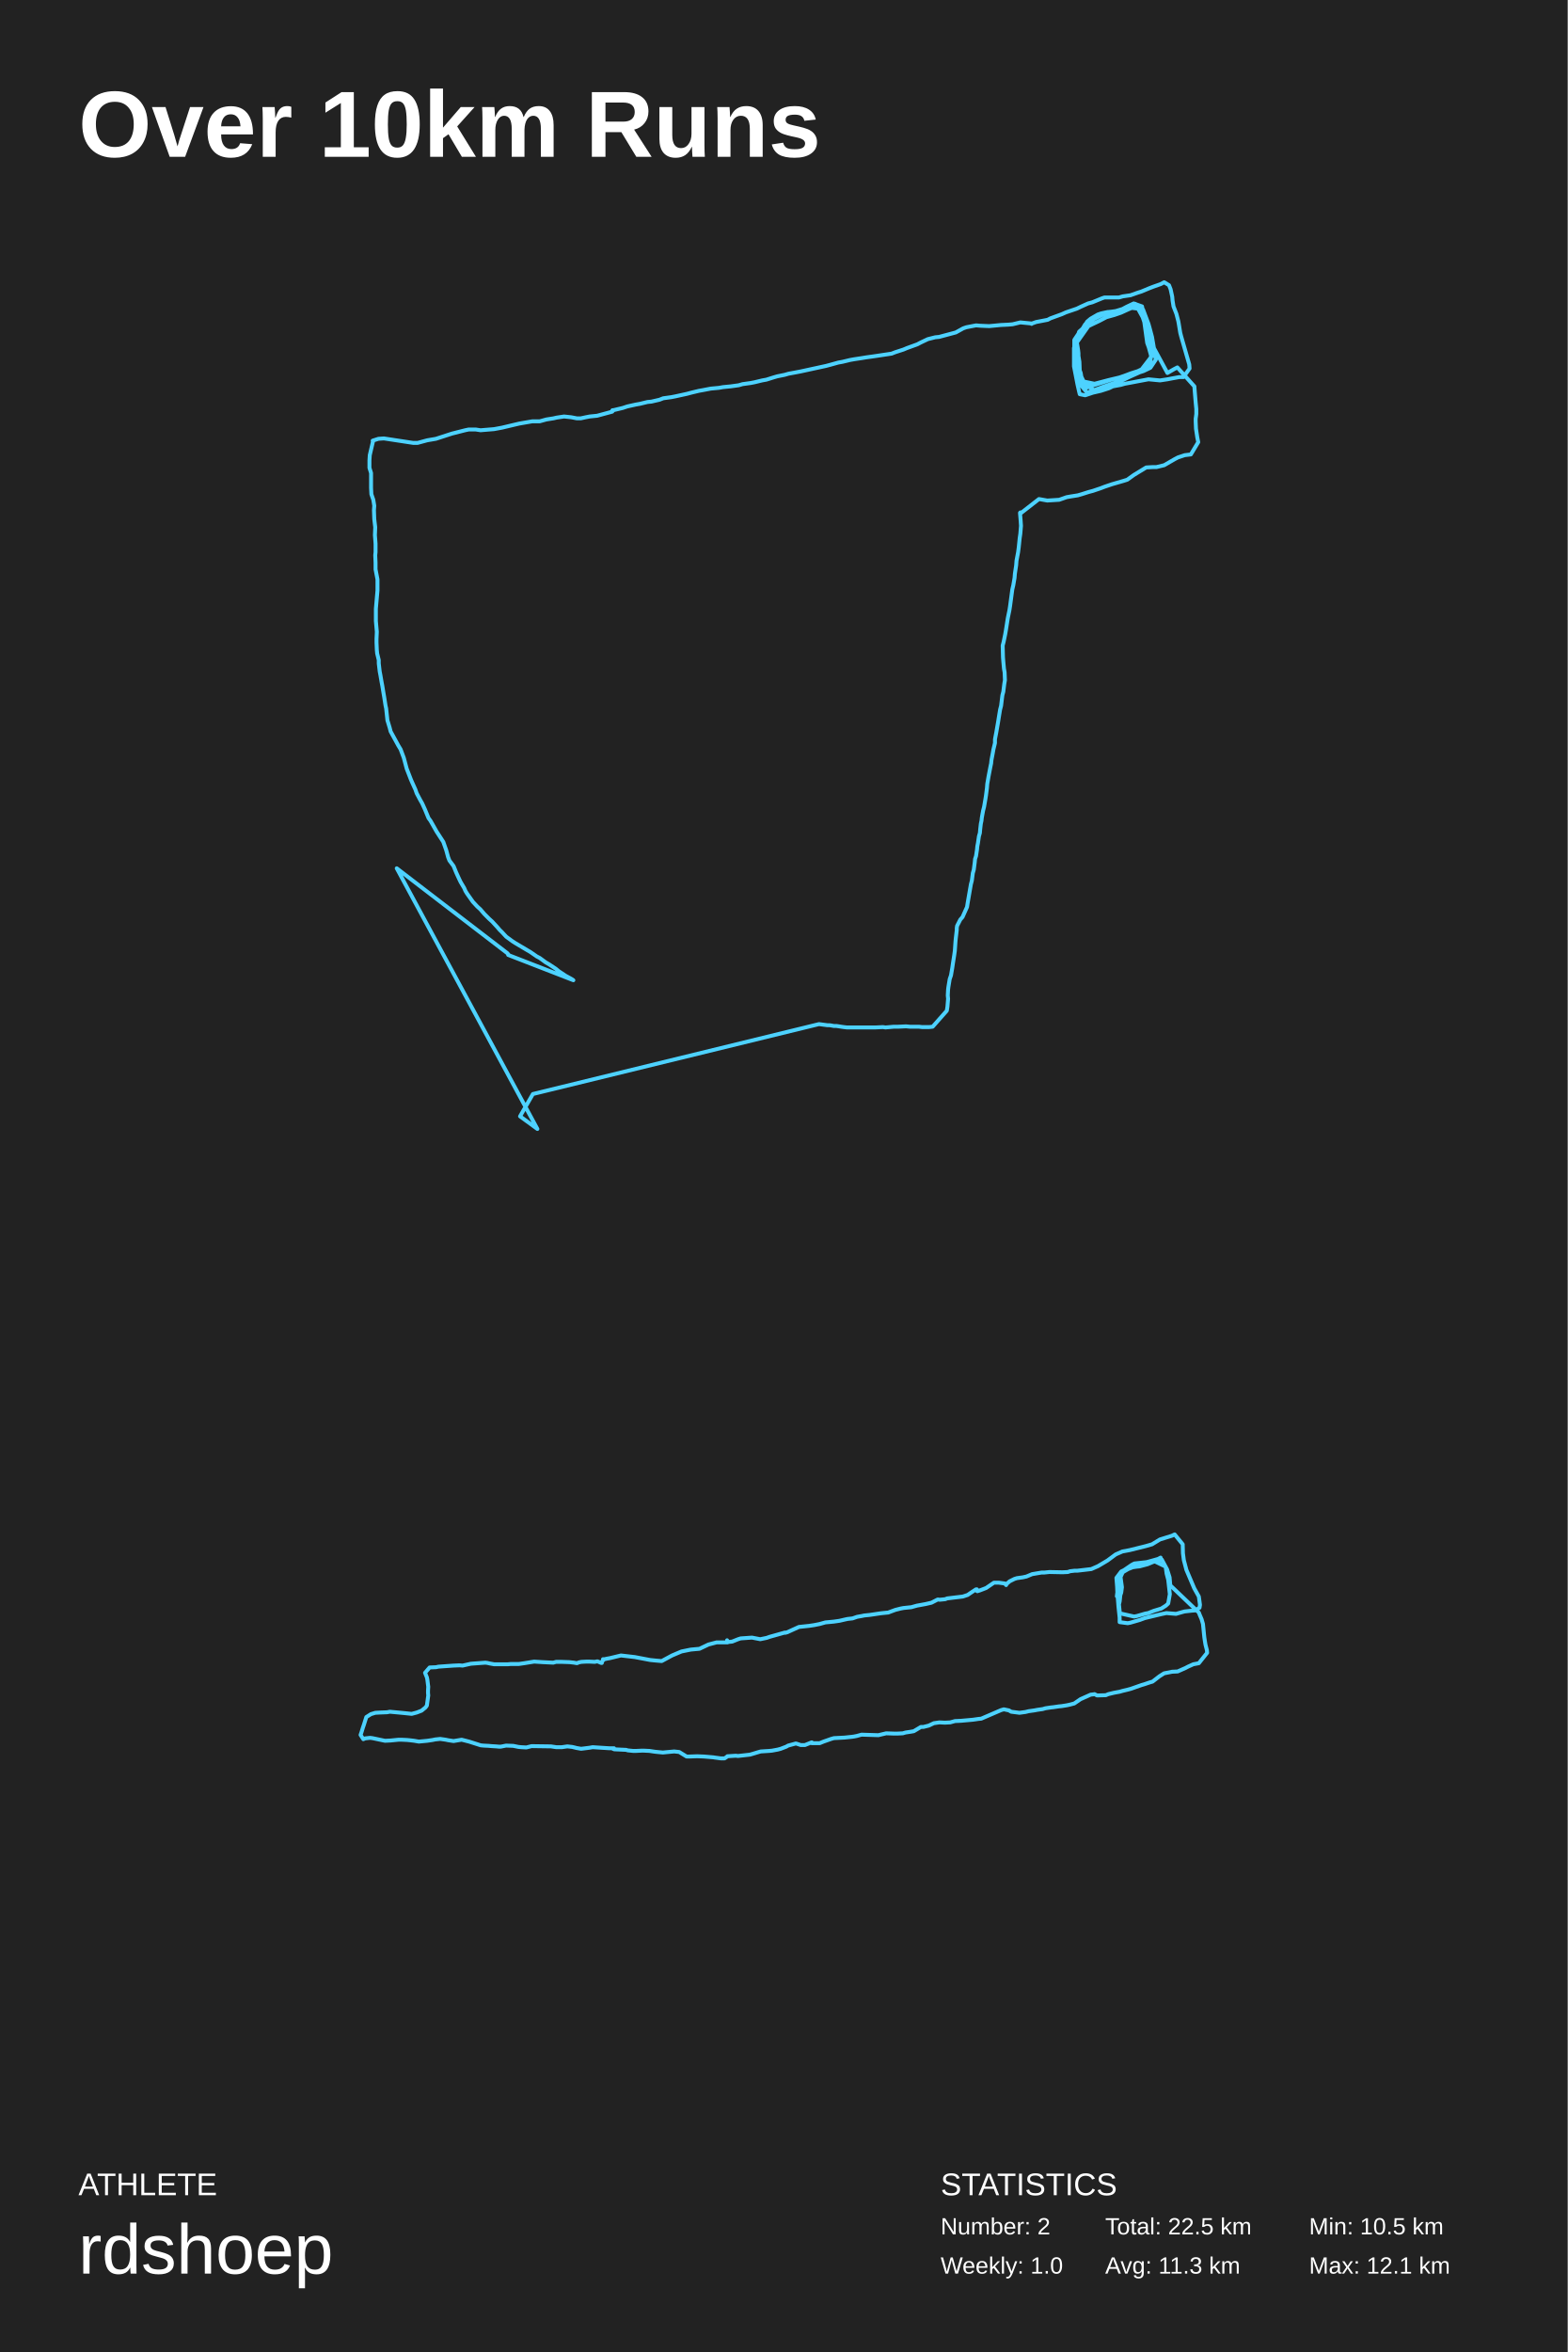
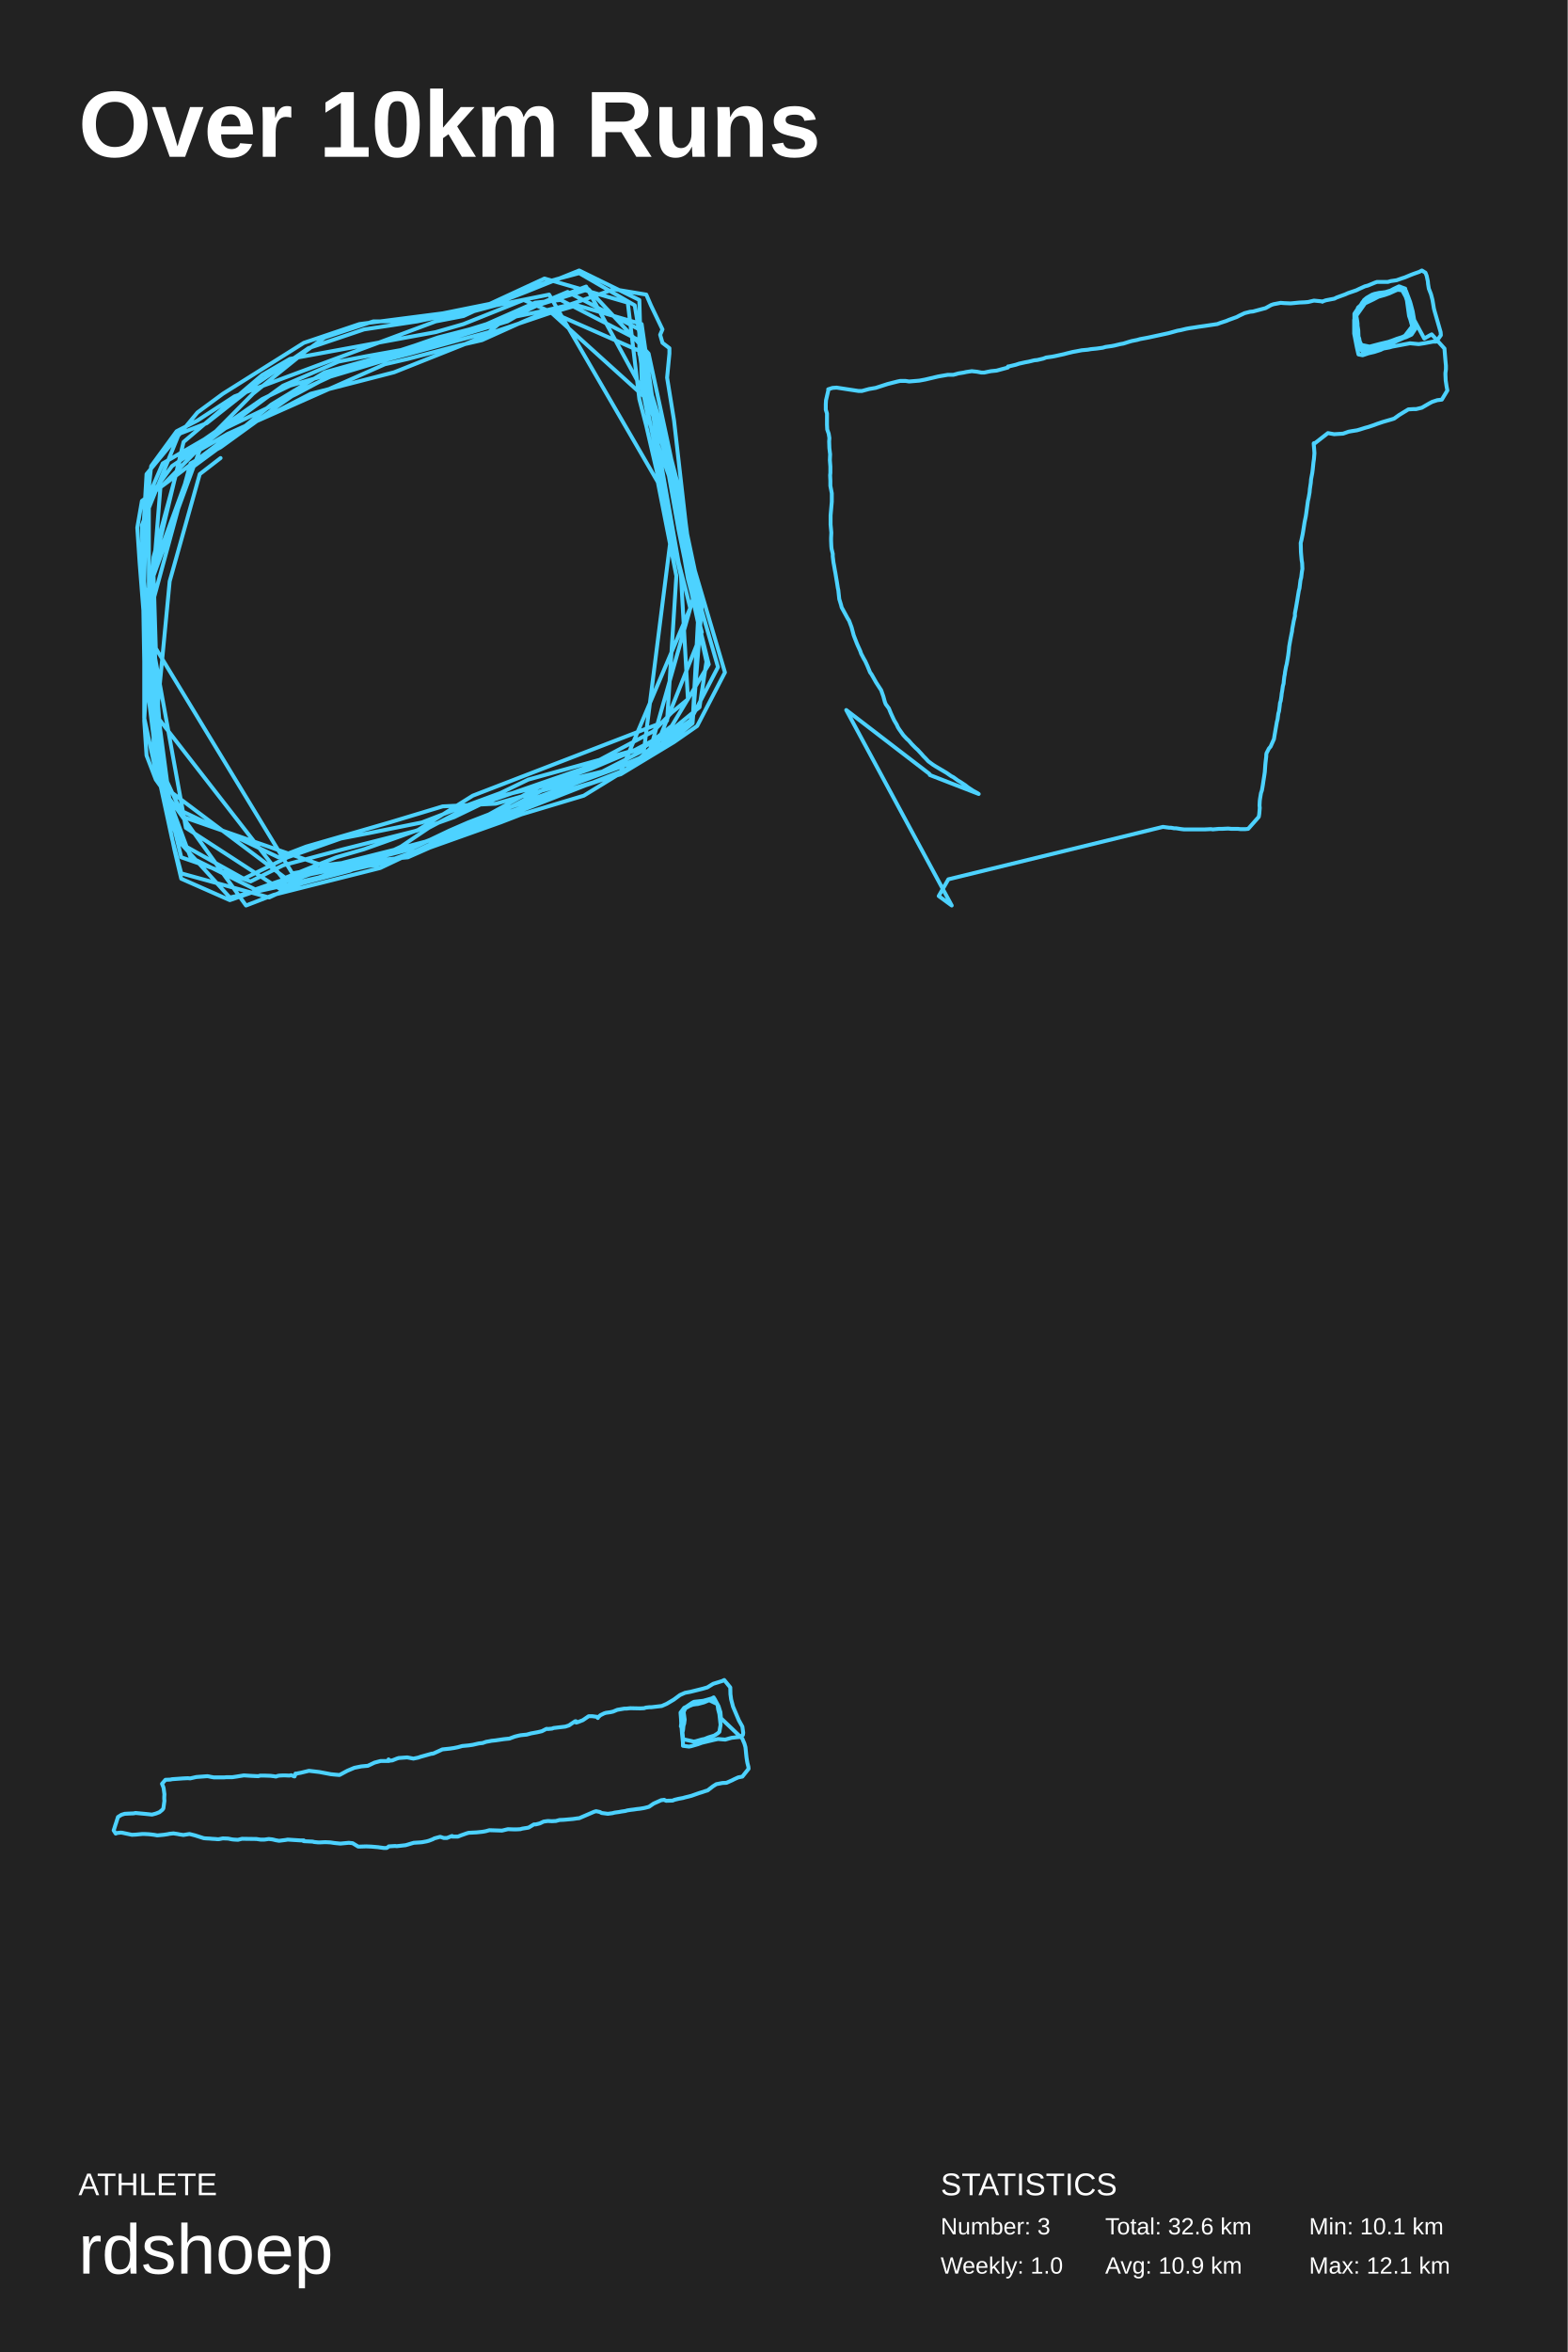
<svg xmlns="http://www.w3.org/2000/svg" baseProfile="full" height="300mm" version="1.1" viewBox="0,0,200,300" width="200mm">
  <defs />
  <rect fill="#222222" height="300" width="200" x="0" y="0" />
  <text fill="#FFFFFF" style="font-size:12px; font-family:Arial; font-weight:bold;" x="10" y="20">Over 10km Runs</text>
  <text fill="#FFFFFF" style="font-size:4px; font-family:Arial" x="10" y="280">ATHLETE</text>
  <text fill="#FFFFFF" style="font-size:9px; font-family:Arial" x="10" y="290">rdshoep</text>
  <text fill="#FFFFFF" style="font-size:4px; font-family:Arial" x="120" y="280">STATISTICS</text>
-   <text fill="#FFFFFF" style="font-size:3px; font-family:Arial" x="120" y="285">Number: 2</text>
+   <text fill="#FFFFFF" style="font-size:3px; font-family:Arial" x="120" y="285">Number: 3</text>
  <text fill="#FFFFFF" style="font-size:3px; font-family:Arial" x="120" y="290">Weekly: 1.0</text>
-   <text fill="#FFFFFF" style="font-size:3px; font-family:Arial" x="141" y="285">Total: 22.5 km</text>
-   <text fill="#FFFFFF" style="font-size:3px; font-family:Arial" x="141" y="290">Avg: 11.3 km</text>
-   <text fill="#FFFFFF" style="font-size:3px; font-family:Arial" x="167" y="285">Min: 10.5 km</text>
+   <text fill="#FFFFFF" style="font-size:3px; font-family:Arial" x="141" y="285">Total: 32.6 km</text>
+   <text fill="#FFFFFF" style="font-size:3px; font-family:Arial" x="141" y="290">Avg: 10.9 km</text>
+   <text fill="#FFFFFF" style="font-size:3px; font-family:Arial" x="167" y="285">Min: 10.1 km</text>
  <text fill="#FFFFFF" style="font-size:3px; font-family:Arial" x="167" y="290">Max: 12.1 km</text>
-   <polyline fill="none" points="140.413,49.567 140.085,49.756 139.758,49.899 138.406,48.997 137.955,48.049 137.873,47.574 137.75,47.242 137.709,46.151 137.586,45.392 137.586,45.06 137.545,44.681 137.382,43.685 138.856,41.597 139.348,41.36 140.249,40.933 141.151,40.459 142.175,40.174 142.994,39.89 143.936,39.463 144.387,39.273 145.575,39.415 146.23,40.744 146.64,42.119 146.722,42.641 146.845,43.542 147.132,44.444 147.459,45.867 146.763,46.91 145.862,47.337 145.411,47.479 144.141,48.049 143.158,48.523 142.707,48.665 140.741,49.329 140.249,49.519 139.184,49.899 138.693,50.088 137.545,48.713 137.505,47.574 137.464,47.242 137.341,46.246 137.3,45.25 137.177,43.779 137.259,43.353 138.447,41.36 139.348,40.791 140.7,40.127 142.666,39.89 143.649,39.463 144.551,39.131 145.821,39.463 146.517,41.313 146.64,41.74 146.968,42.973 147.05,43.447 147.213,44.396 148.934,47.574 149.753,47.1 150.204,46.863 152.375,49.282 152.416,49.851 152.498,50.847 152.539,51.322 152.621,52.176 152.621,52.792 152.58,53.124 152.539,53.409 152.539,53.741 152.58,54.69 152.744,55.781 152.867,56.397 151.925,57.963 151.146,58.057 150.286,58.342 149.835,58.579 148.524,59.338 147.541,59.575 147.091,59.575 146.23,59.623 144.674,60.571 143.813,61.188 143.363,61.33 142.379,61.615 141.888,61.757 140.905,62.089 140.413,62.279 139.43,62.611 138.897,62.753 137.996,63.038 137.505,63.18 136.603,63.323 136.071,63.417 135.128,63.749 133.613,63.844 132.548,63.655 130.172,65.504 130.172,65.504 130.213,65.457 130.254,65.457 130.254,65.457 130.254,65.41 130.213,65.362 130.213,65.362 130.254,65.41 130.172,65.362 130.213,65.41 130.131,65.41 130.172,65.457 130.172,65.457 130.131,65.457 130.131,65.457 130.131,65.457 130.213,66.453 130.254,67.07 130.172,68.066 130.09,68.635 129.967,69.821 129.885,70.438 129.68,71.528 129.639,72.098 129.475,73.189 129.434,73.71 129.27,74.659 129.147,75.181 128.861,77.315 128.779,77.837 128.574,78.833 128.492,79.355 128.328,80.398 128.246,80.873 128.041,81.869 127.918,82.343 127.959,83.861 128,84.383 128.082,85.284 128.164,85.758 128.205,86.754 128.123,87.228 128,88.224 127.877,88.699 127.714,90.027 127.591,90.501 127.427,91.497 127.345,92.019 127.181,92.968 127.099,93.442 126.935,94.296 126.935,94.77 126.73,95.624 126.648,96.098 126.485,96.952 126.444,97.379 126.362,97.758 126.198,98.612 126.116,99.039 125.952,99.987 125.911,100.509 125.788,101.458 125.706,101.979 125.542,102.928 125.419,103.402 125.256,104.303 125.215,104.683 125.133,105.062 125.051,105.774 125.01,106.248 124.887,106.675 124.764,107.528 124.682,107.955 124.641,108.382 124.518,109.189 124.395,109.568 124.354,109.995 124.231,110.943 124.109,111.37 123.986,112.319 123.863,112.793 123.699,113.742 123.617,114.216 123.453,115.165 123.371,115.686 122.798,116.967 122.511,117.299 122.101,118.105 122.06,118.39 122.06,118.627 121.937,119.67 121.896,120.097 121.814,121.283 121.733,121.852 121.569,122.895 121.487,123.464 121.323,124.413 121.159,124.887 120.995,125.883 120.954,126.215 120.913,126.974 120.954,127.401 120.872,128.397 120.79,128.919 118.988,130.958 118.537,131.005 117.636,131.005 117.226,130.958 116.858,130.958 116.079,130.958 115.588,130.91 114.604,130.958 114.031,130.958 112.966,131.053 112.638,131.005 111.655,131.053 108.05,131.053 107.64,131.005 107.312,130.958 107.026,130.91 106.698,130.863 106.37,130.863 106.124,130.816 105.838,130.768 105.551,130.768 104.486,130.626 67.985,139.542 66.346,142.388 68.558,144.0 50.615,110.754 64.708,121.567 64.872,121.757 64.831,121.804 73.147,125.029 72.86,124.84 72.163,124.46 71.303,123.891 70.894,123.559 70.033,122.99 69.624,122.753 68.845,122.184 68.477,121.994 67.657,121.425 67.248,121.188 65.732,120.287 65.363,120.05 64.585,119.48 64.011,118.864 63.765,118.627 63.438,118.247 62.782,117.536 62.414,117.204 61.799,116.587 61.267,115.971 60.898,115.639 60.324,115.022 59.587,113.979 59.382,113.647 59.218,113.267 58.768,112.509 58.563,112.082 58.194,111.275 57.866,110.469 57.334,109.758 57.17,109.331 56.924,108.43 56.555,107.386 55.695,106.058 54.917,104.683 54.671,104.351 54.22,103.26 53.852,102.454 53.606,102.027 53.155,101.173 52.991,100.699 52.582,99.797 52.418,99.418 51.885,98.043 51.517,96.667 51.107,95.576 50.82,95.102 49.837,93.3 49.714,92.825 49.427,91.877 49.263,90.359 49.181,89.979 49.018,88.936 48.936,88.462 48.772,87.466 48.69,87.039 48.526,86.09 48.444,85.663 48.321,84.62 48.321,84.193 48.116,83.339 48.075,82.912 48.034,81.964 48.034,81.489 48.075,80.588 47.953,79.212 47.953,78.169 47.953,77.647 48.157,75.323 48.157,74.849 48.157,73.9 47.912,72.619 47.912,72.145 47.912,71.766 47.871,70.817 47.912,70.438 47.912,69.347 47.83,68.256 47.871,67.259 47.748,66.216 47.707,65.078 47.748,64.508 47.625,63.749 47.379,63.038 47.338,62.232 47.338,61.71 47.338,60.334 47.133,59.67 47.133,58.721 47.174,58.057 47.584,56.302 47.543,56.207 48.28,55.97 48.977,55.923 52.705,56.492 53.278,56.492 54.507,56.16 55.613,55.97 57.661,55.306 59.341,54.879 59.792,54.784 60.693,54.784 61.307,54.879 63.028,54.737 64.052,54.547 65.65,54.168 66.264,54.025 67.903,53.741 68.845,53.741 69.706,53.504 70.607,53.361 71.016,53.267 71.959,53.124 72.86,53.219 73.597,53.361 74.089,53.361 74.744,53.219 75.236,53.124 76.178,53.029 78.104,52.508 78.104,52.46 78.145,52.365 78.186,52.318 78.186,52.318 78.186,52.318 78.145,52.318 78.104,52.365 78.104,52.413 78.145,52.413 78.145,52.413 78.145,52.413 78.145,52.413 78.145,52.413 78.145,52.46 78.145,52.46 78.186,52.413 78.186,52.365 78.267,52.318 79.455,52.033 80.029,51.843 81.094,51.606 81.627,51.511 82.61,51.274 83.101,51.227 84.126,50.99 84.617,50.8 85.641,50.658 86.133,50.563 87.649,50.231 88.181,50.088 89.164,49.851 89.697,49.756 90.68,49.567 91.704,49.472 92.237,49.377 93.22,49.282 94.244,49.14 94.736,48.997 95.76,48.855 96.252,48.76 97.235,48.523 97.767,48.428 98.669,48.144 99.16,48.001 100.102,47.811 100.594,47.669 101.618,47.479 102.11,47.385 105.387,46.673 105.92,46.531 106.944,46.246 107.476,46.151 108.46,45.914 108.992,45.819 109.934,45.677 110.508,45.582 111.532,45.44 113.744,45.108 114.236,44.918 115.26,44.586 115.711,44.396 117.021,43.922 117.472,43.685 118.373,43.258 119.316,43.021 119.807,42.973 121.937,42.404 122.88,41.882 123.289,41.74 124.518,41.503 125.092,41.55 126.198,41.597 127.181,41.503 127.673,41.455 128.656,41.408 129.188,41.36 130.172,41.123 131.646,41.265 131.605,41.313 131.605,41.265 131.646,41.265 132.179,41.076 133.654,40.791 134.022,40.601 135.456,40.08 135.989,39.842 137.382,39.368 137.873,39.131 138.815,38.704 139.348,38.562 140.618,38.04 140.905,37.945 142.748,37.945 143.24,37.803 144.223,37.66 145.165,37.328 145.616,37.186 146.64,36.759 147.132,36.569 148.074,36.237 148.524,36.0 149.139,36.379 149.344,36.901 149.549,37.85 149.59,38.324 149.712,39.083 150.081,40.032 150.327,40.981 150.409,41.455 150.573,42.451 150.696,42.926 151.31,45.06 151.72,46.483 151.761,47.005 150.982,48.096 150.45,48.096 149.426,48.286 148.934,48.381 147.992,48.523 146.517,48.381 145.001,48.665 144.51,48.76 143.486,48.95 142.994,49.092 141.97,49.282 141.478,49.519 140.454,49.851 139.43,50.088 138.447,50.42 137.75,50.278 137.668,49.946 137.464,49.045 137.013,46.72 137.013,46.199 137.013,44.396 137.668,42.309 138.529,41.55 138.979,41.076 139.922,40.364 141.396,39.795 141.847,39.747 142.83,39.605 143.404,39.368 144.346,38.941 144.837,38.751 145.78,40.459 145.985,41.076 146.353,43.732 146.558,44.301 146.845,45.345 146.722,46.531 146.353,46.768 145.985,47.005 145.124,47.432 144.182,47.717 143.24,48.001 142.83,48.144 141.437,48.476 139.635,48.95 137.586,48.523 137.259,47.005 137.136,46.056 137.136,45.629 137.054,45.297 137.054,43.779 138.693,41.028 139.143,40.649 140.044,40.127 140.454,39.985 141.314,39.795 141.806,39.842 143.199,39.415 143.731,39.131 144.633,38.704 145.698,39.083 146.025,41.171 146.558,43.874 146.763,44.444 146.968,45.392 145.657,47.1 145.165,47.337 144.264,47.622 143.772,47.811 142.871,48.144 141.929,48.381 139.512,49.14 138.529,49.472 137.627,48.76 137.259,47.906 137.095,46.91 137.136,46.056 137.054,44.017 137.054,43.353 137.627,42.499 138.488,41.597 139.389,40.791 140.413,40.174 141.478,39.842 141.929,39.747" stroke="#4dd2ff" stroke-linecap="round" stroke-linejoin="round" stroke-width="0.5" />
-   <polyline fill="none" points="142.486,203.606 142.516,203.334 142.633,202.518 142.604,202.212 142.633,201.872 143.132,200.614 143.456,200.41 143.925,200.137 144.865,199.763 145.218,199.763 145.805,199.661 146.07,199.593 146.863,199.287 147.244,199.117 148.713,199.831 148.831,200.716 149.036,201.498 149.242,203.334 149.036,204.525 148.742,204.797 148.155,205.171 147.156,205.477 146.481,205.749 146.099,205.817 145.042,206.123 144.689,206.191 142.868,205.783 142.751,204.627 142.839,204.287 142.868,204.049 142.927,203.47 143.044,203.13 143.132,202.45 142.956,201.158 143.309,200.376 143.984,200.035 144.337,199.933 145.012,199.831 145.365,199.797 146.393,199.525 147.127,199.219 147.479,199.151 148.214,198.913 148.889,200.171 149.007,200.546 149.212,201.192 149.301,202.212 152.943,205.681 153.06,205.987 153.295,206.531 153.471,207.144 153.501,207.45 153.53,207.722 153.589,208.334 153.618,208.606 153.648,208.878 153.736,209.456 153.794,209.796 153.971,210.476 154.0,210.817 152.943,212.143 152.238,212.279 151.562,212.585 151.239,212.755 150.24,213.197 149.535,213.231 148.507,213.435 147.92,213.809 147.039,214.49 146.686,214.592 145.982,214.83 145.629,214.932 144.278,215.408 143.896,215.51 143.191,215.68 142.839,215.782 142.104,215.918 141.4,216.088 141.076,216.224 139.96,216.258 139.637,216.088 139.461,216.122 139.461,216.122 139.432,216.122 139.138,216.156 137.846,216.734 137.052,217.278 136.406,217.448 136.083,217.516 135.437,217.618 135.085,217.652 134.38,217.754 134.057,217.788 133.381,217.89 133.029,217.992 132.324,218.094 131.971,218.162 131.237,218.264 130.826,218.366 130.062,218.469 129.005,218.332 128.711,218.162 128.065,218.026 127.712,218.128 125.186,219.217 124.834,219.251 124.129,219.353 123.747,219.387 122.602,219.489 121.838,219.523 121.221,219.693 120.546,219.727 119.841,219.693 119.136,219.795 118.49,220.101 117.814,220.271 117.491,220.271 116.58,220.815 116.199,220.883 115.523,220.985 115.171,221.087 114.466,221.121 114.084,221.121 113.056,221.087 112.057,221.325 109.913,221.257 109.296,221.427 108.944,221.495 108.709,221.529 108.063,221.597 107.739,221.631 106.388,221.699 106.036,221.801 105.36,222.039 105.067,222.141 104.567,222.345 103.657,222.345 103.627,222.277 103.627,222.311 103.598,222.311 103.598,222.311 103.569,222.345 103.569,222.311 103.569,222.311 103.598,222.345 103.569,222.311 103.569,222.311 103.569,222.311 103.569,222.277 103.569,222.243 103.539,222.243 103.539,222.243 102.688,222.584 102.159,222.584 101.542,222.379 100.543,222.652 100.308,222.788 99.603,223.06 99.222,223.162 98.487,223.298 98.135,223.332 97.048,223.4 96.696,223.502 96.02,223.706 95.668,223.808 94.14,223.978 93.876,223.944 92.789,224.012 92.789,224.046 92.437,224.284 91.967,224.284 91.468,224.216 91.203,224.182 90.998,224.148 90.205,224.08 89.793,224.046 88.942,224.012 87.972,224.046 87.59,224.046 86.651,223.468 86.004,223.4 85.27,223.468 84.565,223.536 83.86,223.468 83.537,223.434 82.862,223.332 82.157,223.298 81.834,223.298 81.129,223.332 80.776,223.332 80.101,223.264 79.866,223.196 78.368,223.128 78.191,223.06 78.25,223.06 78.28,223.094 78.309,223.094 78.309,223.094 78.309,223.026 78.338,222.992 78.309,222.992 78.309,222.992 78.309,222.992 78.309,222.992 78.103,222.992 77.722,222.992 75.607,222.856 75.225,222.924 74.138,223.06 73.551,222.958 73.286,222.89 72.993,222.822 72.376,222.754 71.671,222.856 70.966,222.856 70.29,222.754 67.823,222.72 67.148,222.89 66.501,222.856 66.149,222.822 65.473,222.686 64.563,222.652 63.887,222.788 63.652,222.788 63.3,222.754 62.713,222.72 62.36,222.686 61.685,222.652 61.332,222.618 59.834,222.141 58.894,221.903 57.866,222.073 57.191,221.971 56.868,221.903 56.163,221.801 55.516,221.869 55.193,221.937 54.518,222.039 54.165,222.073 53.431,222.141 52.844,222.039 52.286,221.971 51.933,221.937 51.228,221.903 50.846,221.903 49.818,222.005 49.113,222.039 48.79,221.971 48.144,221.835 47.498,221.699 47.204,221.665 46.587,221.733 46.352,221.835 46.0,221.291 46.117,220.951 46.294,220.373 46.411,220.033 46.734,219.013 47.322,218.639 47.88,218.469 48.497,218.435 49.378,218.401 49.73,218.332 51.199,218.469 51.551,218.503 52.521,218.605 53.167,218.435 53.784,218.196 54.283,217.788 54.459,217.55 54.635,216.258 54.606,215.952 54.606,215.646 54.635,215.136 54.606,214.932 54.518,214.217 54.459,213.945 54.224,213.367 54.812,212.687 55.634,212.653 55.928,212.585 57.837,212.449 58.63,212.415 59.012,212.449 60.069,212.211 61.919,212.075 62.184,212.109 62.478,212.177 63.036,212.279 63.388,212.279 64.798,212.279 65.15,212.245 66.178,212.245 66.883,212.143 68.146,211.939 69.204,212.007 70.584,212.075 70.937,211.973 71.642,211.973 72.64,212.007 73.228,212.075 73.609,212.143 73.844,212.041 74.168,211.973 74.843,211.939 75.166,211.939 75.871,211.973 76.224,211.905 76.694,212.109 76.782,212.109 76.782,212.041 76.928,211.701 76.958,211.769 76.958,211.701 76.958,211.735 76.958,211.735 76.928,211.633 77.134,211.633 77.428,211.565 77.81,211.497 79.219,211.157 80.982,211.361 82.95,211.735 83.625,211.803 84.418,211.871 85.74,211.157 86.944,210.646 88.119,210.408 88.853,210.34 89.235,210.306 90.381,209.762 91.409,209.49 92.819,209.49 92.76,209.218 92.76,209.32 92.73,209.422 92.73,209.456 93.406,209.388 94.17,209.082 94.493,208.98 95.932,208.878 96.989,209.082 97.812,208.912 98.194,208.776 98.928,208.572 100.132,208.232 100.162,208.266 100.426,208.198 101.924,207.518 102.247,207.484 102.893,207.416 103.216,207.382 103.892,207.28 104.567,207.144 105.302,206.939 105.683,206.905 106.388,206.837 107.093,206.735 107.828,206.565 108.151,206.497 108.767,206.429 109.355,206.225 109.942,206.123 110.265,206.055 110.941,205.987 112.321,205.783 112.615,205.749 113.32,205.681 113.584,205.579 114.231,205.341 114.906,205.171 115.259,205.103 115.905,205.035 116.257,205.001 116.992,204.797 117.373,204.729 118.108,204.593 118.842,204.423 119.635,204.015 119.87,204.049 120.575,203.981 120.839,203.879 122.837,203.64 123.453,203.436 123.747,203.232 124.511,202.722 124.628,202.722 124.658,202.892 124.628,202.926 124.687,202.96 125.01,202.858 125.803,202.552 126.156,202.314 126.802,201.872 127.419,201.872 128.182,201.974 128.417,202.042 128.358,202.178 128.27,202.076 128.535,201.94 128.799,201.702 129.416,201.396 129.739,201.294 130.473,201.192 130.943,201.09 131.677,200.784 132.882,200.58 133.234,200.58 133.88,200.512 135.555,200.546 136.23,200.512 136.524,200.41 137.111,200.342 137.464,200.342 139.226,200.137 140.078,199.763 141.282,199.049 141.605,198.811 142.339,198.267 143.191,197.893 144.102,197.723 146.158,197.213 146.98,196.974 147.979,196.362 149.506,195.886 149.859,195.716 150.887,196.974 150.916,198.131 151.033,199.015 151.151,199.457 151.357,200.239 152.355,202.586 152.943,203.64 153.089,204.695 153.031,205.069 152.502,205.409 152.032,205.443 151.122,205.545 150.74,205.647 150.035,205.851 148.801,205.749 148.155,205.885 146.451,206.293 146.04,206.395 145.394,206.633 145.042,206.735 144.219,206.973 143.867,207.041 142.839,206.905 142.839,206.531 142.839,206.327 142.692,204.967 142.545,203.062 142.516,202.382 142.428,201.26 143.044,200.444 143.397,200.273 144.395,199.593 144.719,199.423 146.275,199.253 146.657,199.151 147.744,198.845 148.067,198.675" stroke="#4dd2ff" stroke-linecap="round" stroke-linejoin="round" stroke-width="0.5" />
+   <polyline fill="none" points="41.127,110.715 37.29,111.399 19.876,82.69 19.581,73.12 20.466,62.184 32.273,50.222 39.061,44.753 41.423,43.044 47.621,40.994 50.573,40.994 59.427,39.968 63.265,38.943 70.053,37.576 83.926,61.5 86.287,73.462 85.106,91.918 60.313,101.487 53.229,105.93 43.784,108.323 36.11,110.373 31.977,112.424 23.123,109.348 20.466,98.412 18.695,80.639 18.695,76.196 23.418,56.374 33.453,47.829 36.995,45.779 55.59,42.361 59.132,41.336 66.806,38.26 81.564,44.753 82.745,52.956 85.697,67.652 82.155,95.677 76.842,98.412 61.198,102.171 54.705,105.589 51.163,107.981 44.669,111.057 38.176,112.766 35.815,113.449 23.713,105.589 18.695,77.905 18.105,70.386 19.286,59.45 22.532,55.007 25.189,53.639 29.911,50.563 55.59,40.994 59.132,40.31 69.463,35.525 80.089,38.601 81.564,50.905 82.45,54.323 86.877,73.462 87.763,89.184 85.697,90.893 83.335,93.285 65.331,102.855 61.789,104.563 54.705,107.981 47.916,110.373 44.079,110.715 37.29,113.108 34.339,114.475 23.123,111.399 21.942,106.956 20.171,98.753 18.99,89.184 18.695,78.931 18.105,71.412 18.4,65.601 18.695,60.475 25.189,52.614 28.436,50.222 38.766,43.728 45.85,41.336 56.476,39.968 63.265,38.601 70.053,35.867 73.89,34.842 80.974,38.943 84.221,58.424 86.582,71.753 87.468,75.171 88.058,77.564 79.203,98.412 58.247,106.614 55,107.639 48.506,110.715 34.929,114.133 31.387,115.5 19.876,99.437 18.695,96.361 18.4,91.918 18.695,86.45 18.4,84.399 18.105,66.969 22.827,55.348 26.369,53.981 32.863,48.855 39.356,44.411 46.44,42.019 53.229,40.994 56.476,40.31 63.56,38.601 67.102,37.234 73.89,34.5 81.564,38.26 81.86,48.513 84.811,57.741 86.582,67.652 88.058,74.829 90.124,84.399 89.239,90.209 84.221,94.31 81.269,97.044 64.445,103.196 58.247,106.614 52.048,109.348 48.506,109.69 38.471,111.741 35.224,112.766 29.321,114.816 23.123,112.082 22.237,108.323 20.171,98.07 18.695,83.032 17.81,71.753 17.515,67.31 18.105,63.893 21.352,61.5 28.14,56.374 31.387,54.323 49.097,46.462 52.048,45.779 58.542,44.07 61.494,43.386 66.806,40.994 70.053,39.627 82.155,50.563 82.745,53.639 83.926,56.715 85.992,62.526 86.877,64.918 89.534,77.222 88.353,92.26 85.402,94.652 78.908,98.753 71.824,101.146 65.035,103.538 60.608,105.589 57.066,106.614 50.573,108.323 43.784,110.032 36.995,112.424 20.171,99.779 18.4,91.576 18.4,81.665 18.4,74.146 18.695,63.893 21.942,59.45 25.484,57.057 33.748,50.905 36.11,49.196 43.194,46.12 46.735,45.437 54.41,44.07 59.723,42.361 69.168,38.601 72.414,37.234 81.564,42.019 81.564,45.095 83.631,51.931 85.697,58.766 86.582,62.184 87.763,72.095 88.648,75.513 82.745,96.361 79.498,98.412 74.481,101.487 66.511,103.88 63.855,104.905 52.344,109.006 48.802,110.032 35.519,113.108 29.321,114.475 23.123,107.639 21.942,105.247 20.761,100.804 19.286,88.5 18.695,87.133 18.99,80.981 18.99,63.209 20.761,59.108 27.255,55.348 30.797,53.639 37.881,50.222 41.718,48.171 49.687,45.779 52.344,45.095 58.542,43.386 62.379,42.361 64.445,40.652 69.463,39.627 72.414,38.943 78.318,36.892 82.45,37.576 83.04,38.943 84.516,42.019 84.221,42.703 84.516,43.728 85.402,44.411 85.402,45.095 85.106,48.171 85.992,53.639 87.468,66.627 89.239,79.956 90.419,84.741 85.697,92.601 82.155,95.336 61.494,102.513 57.952,104.222 46.44,108.323 42.898,109.348 36.11,112.082 20.171,91.576 20.171,88.842 19.876,87.817 19.581,81.323 19.286,77.564 24.303,59.108 28.14,57.057 35.224,51.931 38.176,49.88 45.555,46.462 52.934,44.07 55.885,43.044 61.198,41.677 63.56,41.336 68.577,38.943 75.071,36.892 82.745,45.095 85.106,56.032 88.648,72.779 92.485,85.766 88.944,92.601 85.992,94.652 79.203,98.753 65.331,102.855 62.674,103.88 60.608,104.905 52.639,107.981 45.555,110.032 42.308,110.373 35.519,112.424 32.568,113.449 24.303,109.348 21.647,102.171 19.876,88.842 19.581,86.791 18.695,79.614 18.695,75.855 25.484,57.399 29.026,55.348 34.339,52.956 36.995,51.589 39.652,50.222 50.277,47.487 59.723,43.728 62.969,42.361 70.053,39.968 73.595,38.943 81.86,41.336 83.335,51.589 85.106,58.424 88.058,71.753 89.239,75.513 88.353,92.26 83.631,95.336 81.564,96.703 76.547,98.753 63.265,102.513 56.476,102.855 49.687,104.905 39.061,107.981 35.519,109.348 21.942,102.855 21.056,100.12 20.466,93.627 19.876,86.45 19.581,77.564 19.286,74.829 19.581,71.07 23.123,58.082 33.453,50.905 36.995,49.196 54.705,44.07 57.952,43.044 64.74,40.994 67.692,39.285 74.776,36.551 83.335,52.272 84.811,56.032 86.582,62.526 89.534,77.905 91.6,85.083 88.058,91.918 85.106,93.969 75.366,98.07 68.577,100.462 62.379,103.88 59.723,104.905 57.361,105.93 52.344,108.323 47.031,109.69 41.127,110.373 23.418,104.222 21.352,99.779 19.581,94.994 19.581,78.247 19.286,73.462 24.303,59.791 27.55,57.399 34.634,51.589 41.423,47.487 48.802,45.437 62.084,41.336 68.282,38.601 71.529,38.26 82.155,43.728 82.155,46.12 83.926,55.007 85.106,58.424 87.763,73.804 89.534,80.639 84.221,93.969 80.974,95.677 67.397,99.437 63.855,101.146 57.361,103.538 53.819,104.905 47.031,106.272 43.489,106.956 36.7,109.348 31.092,112.082 23.123,107.639 20.466,99.437 19.581,95.677 21.647,74.146 25.484,60.475 28.14,58.424" stroke="#4dd2ff" stroke-linecap="round" stroke-linejoin="round" stroke-width="0.5" />
+   <polyline fill="none" points="175.31,44.675 175.064,44.817 174.818,44.924 173.804,44.248 173.466,43.537 173.405,43.181 173.313,42.932 173.282,42.113 173.19,41.544 173.19,41.295 173.159,41.011 173.036,40.263 174.142,38.698 174.511,38.52 175.187,38.2 175.863,37.844 176.631,37.631 177.245,37.417 177.952,37.097 178.29,36.955 179.181,37.062 179.673,38.058 179.98,39.089 180.041,39.481 180.134,40.157 180.349,40.833 180.594,41.9 180.072,42.683 179.396,43.003 179.058,43.11 178.106,43.537 177.368,43.892 177.03,43.999 175.556,44.497 175.187,44.639 174.388,44.924 174.019,45.066 173.159,44.035 173.128,43.181 173.098,42.932 173.005,42.185 172.975,41.437 172.883,40.335 172.944,40.014 173.835,38.52 174.511,38.093 175.525,37.595 177,37.417 177.737,37.097 178.413,36.848 179.365,37.097 179.888,38.485 179.98,38.805 180.226,39.73 180.287,40.086 180.41,40.797 181.701,43.181 182.315,42.825 182.653,42.647 184.281,44.461 184.312,44.888 184.374,45.636 184.404,45.991 184.466,46.632 184.466,47.094 184.435,47.343 184.404,47.557 184.404,47.806 184.435,48.517 184.558,49.335 184.65,49.798 183.943,50.972 183.36,51.043 182.714,51.256 182.376,51.434 181.393,52.004 180.656,52.181 180.318,52.181 179.673,52.217 178.505,52.929 177.86,53.391 177.522,53.498 176.785,53.711 176.416,53.818 175.679,54.067 175.31,54.209 174.572,54.458 174.173,54.565 173.497,54.778 173.128,54.885 172.452,54.992 172.053,55.063 171.346,55.312 170.21,55.383 169.411,55.241 167.629,56.628 167.629,56.628 167.659,56.593 167.69,56.593 167.69,56.593 167.69,56.557 167.659,56.522 167.659,56.522 167.69,56.557 167.629,56.522 167.659,56.557 167.598,56.557 167.629,56.593 167.629,56.593 167.598,56.593 167.598,56.593 167.598,56.593 167.659,57.34 167.69,57.802 167.629,58.549 167.567,58.976 167.475,59.866 167.414,60.328 167.26,61.146 167.229,61.573 167.106,62.391 167.076,62.783 166.953,63.494 166.861,63.886 166.645,65.486 166.584,65.878 166.43,66.625 166.369,67.016 166.246,67.799 166.185,68.154 166.031,68.902 165.939,69.257 165.97,70.396 166,70.787 166.062,71.463 166.123,71.819 166.154,72.566 166.092,72.921 166,73.668 165.908,74.024 165.785,75.02 165.693,75.376 165.57,76.123 165.509,76.514 165.386,77.226 165.324,77.581 165.201,78.222 165.201,78.577 165.048,79.218 164.986,79.573 164.863,80.214 164.833,80.534 164.771,80.819 164.648,81.459 164.587,81.779 164.464,82.49 164.433,82.882 164.341,83.593 164.28,83.984 164.157,84.696 164.065,85.052 163.942,85.727 163.911,86.012 163.85,86.297 163.788,86.83 163.757,87.186 163.665,87.506 163.573,88.146 163.512,88.467 163.481,88.787 163.389,89.391 163.297,89.676 163.266,89.996 163.174,90.708 163.081,91.028 162.989,91.739 162.897,92.095 162.774,92.806 162.713,93.162 162.59,93.873 162.528,94.265 162.098,95.225 161.883,95.474 161.576,96.079 161.545,96.292 161.545,96.47 161.453,97.253 161.422,97.573 161.361,98.462 161.299,98.889 161.177,99.671 161.115,100.098 160.992,100.81 160.869,101.165 160.746,101.912 160.716,102.161 160.685,102.73 160.716,103.051 160.654,103.798 160.593,104.189 159.241,105.718 158.903,105.754 158.227,105.754 157.92,105.718 157.643,105.718 157.059,105.718 156.691,105.683 155.953,105.718 155.523,105.718 154.724,105.79 154.479,105.754 153.741,105.79 151.037,105.79 150.73,105.754 150.484,105.718 150.269,105.683 150.023,105.647 149.778,105.647 149.593,105.612 149.378,105.576 149.163,105.576 148.364,105.469 120.989,112.156 119.76,114.291 121.419,115.5 107.961,90.565 118.531,98.675 118.654,98.818 118.623,98.853 124.86,101.272 124.645,101.13 124.123,100.845 123.477,100.418 123.17,100.169 122.525,99.743 122.218,99.565 121.634,99.138 121.357,98.996 120.743,98.569 120.436,98.391 119.299,97.715 119.022,97.537 118.439,97.11 118.008,96.648 117.824,96.47 117.578,96.185 117.087,95.652 116.81,95.403 116.349,94.941 115.95,94.478 115.673,94.229 115.243,93.767 114.69,92.984 114.537,92.735 114.414,92.451 114.076,91.881 113.922,91.561 113.646,90.957 113.4,90.352 113,89.818 112.877,89.498 112.693,88.822 112.417,88.04 111.771,87.044 111.188,86.012 111.003,85.763 110.665,84.945 110.389,84.34 110.204,84.02 109.866,83.38 109.744,83.024 109.436,82.348 109.313,82.064 108.914,81.032 108.637,80 108.33,79.182 108.115,78.826 107.378,77.475 107.286,77.119 107.07,76.407 106.948,75.269 106.886,74.985 106.763,74.202 106.702,73.846 106.579,73.099 106.517,72.779 106.395,72.068 106.333,71.747 106.241,70.965 106.241,70.645 106.087,70.004 106.057,69.684 106.026,68.973 106.026,68.617 106.057,67.941 105.964,66.909 105.964,66.127 105.964,65.735 106.118,63.992 106.118,63.637 106.118,62.925 105.934,61.965 105.934,61.609 105.934,61.324 105.903,60.613 105.934,60.328 105.934,59.51 105.872,58.692 105.903,57.945 105.811,57.162 105.78,56.308 105.811,55.881 105.719,55.312 105.534,54.778 105.504,54.174 105.504,53.782 105.504,52.751 105.35,52.253 105.35,51.541 105.381,51.043 105.688,49.727 105.657,49.656 106.21,49.478 106.732,49.442 109.528,49.869 109.959,49.869 110.88,49.62 111.71,49.478 113.246,48.98 114.506,48.659 114.844,48.588 115.52,48.588 115.981,48.659 117.271,48.553 118.039,48.41 119.237,48.126 119.698,48.019 120.927,47.806 121.634,47.806 122.279,47.628 122.955,47.521 123.262,47.45 123.969,47.343 124.645,47.414 125.198,47.521 125.567,47.521 126.058,47.414 126.427,47.343 127.134,47.272 128.578,46.881 128.578,46.845 128.608,46.774 128.639,46.738 128.639,46.738 128.639,46.738 128.608,46.738 128.578,46.774 128.578,46.81 128.608,46.81 128.608,46.81 128.608,46.81 128.608,46.81 128.608,46.81 128.608,46.845 128.608,46.845 128.639,46.81 128.639,46.774 128.701,46.738 129.592,46.525 130.022,46.383 130.821,46.205 131.22,46.134 131.957,45.956 132.326,45.92 133.094,45.742 133.463,45.6 134.231,45.493 134.6,45.422 135.737,45.173 136.136,45.066 136.873,44.888 137.273,44.817 138.01,44.675 138.778,44.604 139.178,44.533 139.915,44.461 140.683,44.355 141.052,44.248 141.82,44.141 142.189,44.07 142.926,43.892 143.326,43.821 144.001,43.608 144.37,43.501 145.077,43.359 145.446,43.252 146.214,43.11 146.582,43.038 149.04,42.505 149.44,42.398 150.208,42.185 150.607,42.113 151.345,41.936 151.744,41.864 152.451,41.758 152.881,41.687 153.649,41.58 155.308,41.331 155.677,41.188 156.445,40.939 156.783,40.797 157.766,40.441 158.104,40.263 158.78,39.943 159.487,39.765 159.855,39.73 161.453,39.303 162.16,38.912 162.467,38.805 163.389,38.627 163.819,38.663 164.648,38.698 165.386,38.627 165.754,38.591 166.492,38.556 166.891,38.52 167.629,38.342 168.735,38.449 168.704,38.485 168.704,38.449 168.735,38.449 169.134,38.307 170.24,38.093 170.517,37.951 171.592,37.56 171.992,37.382 173.036,37.026 173.405,36.848 174.112,36.528 174.511,36.421 175.463,36.03 175.679,35.959 177.061,35.959 177.43,35.852 178.167,35.745 178.874,35.496 179.212,35.389 179.98,35.069 180.349,34.927 181.055,34.678 181.393,34.5 181.854,34.785 182.008,35.176 182.161,35.888 182.192,36.243 182.284,36.813 182.561,37.524 182.745,38.236 182.807,38.591 182.93,39.338 183.022,39.694 183.483,41.295 183.79,42.362 183.821,42.754 183.237,43.572 182.837,43.572 182.069,43.714 181.701,43.786 180.994,43.892 179.888,43.786 178.751,43.999 178.382,44.07 177.614,44.212 177.245,44.319 176.477,44.461 176.109,44.639 175.341,44.888 174.572,45.066 173.835,45.315 173.313,45.209 173.251,44.96 173.098,44.284 172.76,42.54 172.76,42.149 172.76,40.797 173.251,39.232 173.897,38.663 174.234,38.307 174.941,37.773 176.047,37.346 176.385,37.311 177.123,37.204 177.553,37.026 178.259,36.706 178.628,36.563 179.335,37.844 179.488,38.307 179.765,40.299 179.919,40.726 180.134,41.509 180.041,42.398 179.765,42.576 179.488,42.754 178.843,43.074 178.136,43.287 177.43,43.501 177.123,43.608 176.078,43.857 174.726,44.212 173.19,43.892 172.944,42.754 172.852,42.042 172.852,41.722 172.79,41.473 172.79,40.335 174.019,38.271 174.357,37.987 175.033,37.595 175.341,37.488 175.986,37.346 176.354,37.382 177.399,37.062 177.799,36.848 178.474,36.528 179.273,36.813 179.519,38.378 179.919,40.406 180.072,40.833 180.226,41.544 179.243,42.825 178.874,43.003 178.198,43.216 177.829,43.359 177.153,43.608 176.447,43.786 174.634,44.355 173.897,44.604 173.221,44.07 172.944,43.43 172.821,42.683 172.852,42.042 172.79,40.513 172.79,40.014 173.221,39.374 173.866,38.698 174.542,38.093 175.31,37.631 176.109,37.382 176.447,37.311" stroke="#4dd2ff" stroke-linecap="round" stroke-linejoin="round" stroke-width="0.5" />
+   <polyline fill="none" points="86.865,220.205 86.887,220.001 86.975,219.389 86.953,219.159 86.975,218.904 87.349,217.96 87.592,217.807 87.944,217.603 88.649,217.323 88.913,217.323 89.354,217.246 89.552,217.195 90.147,216.965 90.433,216.838 91.535,217.374 91.623,218.037 91.777,218.623 91.931,220.001 91.777,220.894 91.557,221.098 91.116,221.378 90.367,221.608 89.861,221.812 89.574,221.863 88.781,222.092 88.517,222.143 87.151,221.837 87.063,220.97 87.129,220.715 87.151,220.536 87.195,220.103 87.283,219.848 87.349,219.338 87.217,218.368 87.482,217.782 87.988,217.527 88.253,217.45 88.759,217.374 89.024,217.348 89.795,217.144 90.345,216.914 90.61,216.863 91.16,216.685 91.667,217.629 91.755,217.909 91.909,218.394 91.975,219.159 94.707,221.761 94.795,221.99 94.971,222.399 95.103,222.858 95.126,223.087 95.148,223.291 95.192,223.75 95.214,223.954 95.236,224.158 95.302,224.592 95.346,224.847 95.478,225.357 95.5,225.612 94.707,226.607 94.178,226.709 93.672,226.939 93.429,227.066 92.68,227.398 92.152,227.423 91.381,227.576 90.94,227.857 90.279,228.367 90.015,228.444 89.486,228.622 89.222,228.699 88.208,229.056 87.922,229.132 87.393,229.26 87.129,229.336 86.578,229.438 86.05,229.566 85.807,229.668 84.97,229.693 84.728,229.566 84.596,229.591 84.596,229.591 84.574,229.591 84.353,229.617 83.384,230.051 82.789,230.459 82.305,230.586 82.062,230.637 81.578,230.714 81.313,230.739 80.785,230.816 80.542,230.841 80.036,230.918 79.771,230.994 79.243,231.071 78.978,231.122 78.428,231.198 78.119,231.275 77.547,231.351 76.753,231.249 76.533,231.122 76.049,231.02 75.784,231.096 73.89,231.913 73.625,231.938 73.097,232.015 72.81,232.04 71.951,232.117 71.378,232.142 70.916,232.27 70.409,232.295 69.88,232.27 69.352,232.346 68.867,232.576 68.36,232.703 68.118,232.703 67.435,233.111 67.149,233.162 66.642,233.239 66.378,233.315 65.849,233.341 65.563,233.341 64.792,233.315 64.043,233.494 62.435,233.443 61.972,233.57 61.708,233.621 61.532,233.647 61.047,233.698 60.805,233.723 59.791,233.774 59.527,233.851 59.02,234.03 58.8,234.106 58.425,234.259 57.743,234.259 57.721,234.208 57.721,234.234 57.699,234.234 57.699,234.234 57.677,234.259 57.677,234.234 57.677,234.234 57.699,234.259 57.677,234.234 57.677,234.234 57.677,234.234 57.677,234.208 57.677,234.183 57.654,234.183 57.654,234.183 57.016,234.438 56.619,234.438 56.157,234.285 55.408,234.489 55.231,234.591 54.703,234.795 54.416,234.871 53.866,234.973 53.601,234.999 52.786,235.05 52.522,235.126 52.015,235.279 51.751,235.356 50.605,235.483 50.407,235.458 49.592,235.509 49.592,235.534 49.328,235.713 48.975,235.713 48.601,235.662 48.402,235.636 48.248,235.611 47.653,235.56 47.345,235.534 46.706,235.509 45.979,235.534 45.693,235.534 44.988,235.101 44.503,235.05 43.953,235.101 43.424,235.152 42.895,235.101 42.653,235.075 42.146,234.999 41.617,234.973 41.375,234.973 40.846,234.999 40.582,234.999 40.075,234.948 39.899,234.897 38.776,234.846 38.644,234.795 38.688,234.795 38.71,234.82 38.732,234.82 38.732,234.82 38.732,234.769 38.754,234.744 38.732,234.744 38.732,234.744 38.732,234.744 38.732,234.744 38.578,234.744 38.291,234.744 36.705,234.642 36.419,234.693 35.604,234.795 35.163,234.718 34.965,234.667 34.744,234.616 34.282,234.565 33.753,234.642 33.225,234.642 32.718,234.565 30.867,234.54 30.361,234.667 29.876,234.642 29.612,234.616 29.105,234.514 28.422,234.489 27.916,234.591 27.739,234.591 27.475,234.565 27.034,234.54 26.77,234.514 26.263,234.489 25.999,234.463 24.876,234.106 24.171,233.928 23.4,234.055 22.893,233.979 22.651,233.928 22.122,233.851 21.637,233.902 21.395,233.953 20.888,234.03 20.624,234.055 20.073,234.106 19.633,234.03 19.214,233.979 18.95,233.953 18.421,233.928 18.135,233.928 17.364,234.004 16.835,234.03 16.593,233.979 16.108,233.877 15.623,233.774 15.403,233.749 14.941,233.8 14.764,233.877 14.5,233.468 14.588,233.213 14.72,232.78 14.808,232.525 15.051,231.759 15.491,231.479 15.91,231.351 16.372,231.326 17.033,231.3 17.298,231.249 18.399,231.351 18.663,231.377 19.39,231.453 19.875,231.326 20.338,231.147 20.712,230.841 20.844,230.663 20.976,229.693 20.954,229.464 20.954,229.234 20.976,228.852 20.954,228.699 20.888,228.163 20.844,227.959 20.668,227.525 21.109,227.015 21.725,226.99 21.946,226.939 23.378,226.837 23.972,226.811 24.259,226.837 25.052,226.658 26.44,226.556 26.638,226.582 26.858,226.633 27.277,226.709 27.541,226.709 28.598,226.709 28.863,226.684 29.634,226.684 30.162,226.607 31.11,226.454 31.903,226.505 32.938,226.556 33.202,226.48 33.731,226.48 34.48,226.505 34.921,226.556 35.207,226.607 35.383,226.531 35.626,226.48 36.132,226.454 36.375,226.454 36.903,226.48 37.168,226.429 37.52,226.582 37.586,226.582 37.586,226.531 37.696,226.276 37.718,226.327 37.718,226.276 37.718,226.301 37.718,226.301 37.696,226.225 37.851,226.225 38.071,226.174 38.357,226.123 39.415,225.867 40.736,226.021 42.212,226.301 42.719,226.352 43.314,226.403 44.305,225.867 45.208,225.485 46.089,225.306 46.64,225.255 46.926,225.23 47.786,224.822 48.557,224.618 49.614,224.618 49.57,224.414 49.57,224.49 49.548,224.567 49.548,224.592 50.055,224.541 50.627,224.312 50.87,224.235 51.949,224.158 52.742,224.312 53.359,224.184 53.645,224.082 54.196,223.929 55.099,223.674 55.121,223.699 55.319,223.648 56.443,223.138 56.685,223.113 57.17,223.062 57.412,223.036 57.919,222.96 58.425,222.858 58.976,222.705 59.263,222.679 59.791,222.628 60.32,222.552 60.871,222.424 61.113,222.373 61.576,222.322 62.016,222.169 62.457,222.092 62.699,222.041 63.206,221.99 64.241,221.837 64.461,221.812 64.99,221.761 65.188,221.684 65.673,221.506 66.18,221.378 66.444,221.327 66.929,221.276 67.193,221.251 67.744,221.098 68.03,221.047 68.581,220.945 69.131,220.817 69.726,220.511 69.903,220.536 70.431,220.485 70.629,220.409 72.127,220.23 72.59,220.077 72.81,219.924 73.383,219.542 73.471,219.542 73.493,219.669 73.471,219.695 73.515,219.72 73.758,219.644 74.352,219.414 74.617,219.236 75.101,218.904 75.564,218.904 76.137,218.981 76.313,219.032 76.269,219.134 76.203,219.057 76.401,218.955 76.599,218.776 77.062,218.547 77.304,218.47 77.855,218.394 78.207,218.317 78.758,218.088 79.661,217.935 79.926,217.935 80.41,217.884 81.666,217.909 82.173,217.884 82.393,217.807 82.833,217.756 83.098,217.756 84.419,217.603 85.058,217.323 85.962,216.787 86.204,216.608 86.755,216.2 87.393,215.92 88.076,215.792 89.618,215.409 90.235,215.231 90.984,214.772 92.13,214.415 92.394,214.287 93.165,215.231 93.187,216.098 93.275,216.761 93.363,217.093 93.517,217.68 94.266,219.44 94.707,220.23 94.817,221.021 94.773,221.302 94.377,221.557 94.024,221.582 93.341,221.659 93.055,221.735 92.526,221.888 91.601,221.812 91.116,221.914 89.839,222.22 89.53,222.296 89.046,222.475 88.781,222.552 88.164,222.73 87.9,222.781 87.129,222.679 87.129,222.399 87.129,222.245 87.019,221.225 86.909,219.797 86.887,219.287 86.821,218.445 87.283,217.833 87.548,217.705 88.297,217.195 88.539,217.067 89.706,216.94 89.993,216.863 90.808,216.634 91.05,216.506" stroke="#4dd2ff" stroke-linecap="round" stroke-linejoin="round" stroke-width="0.5" />
</svg>
